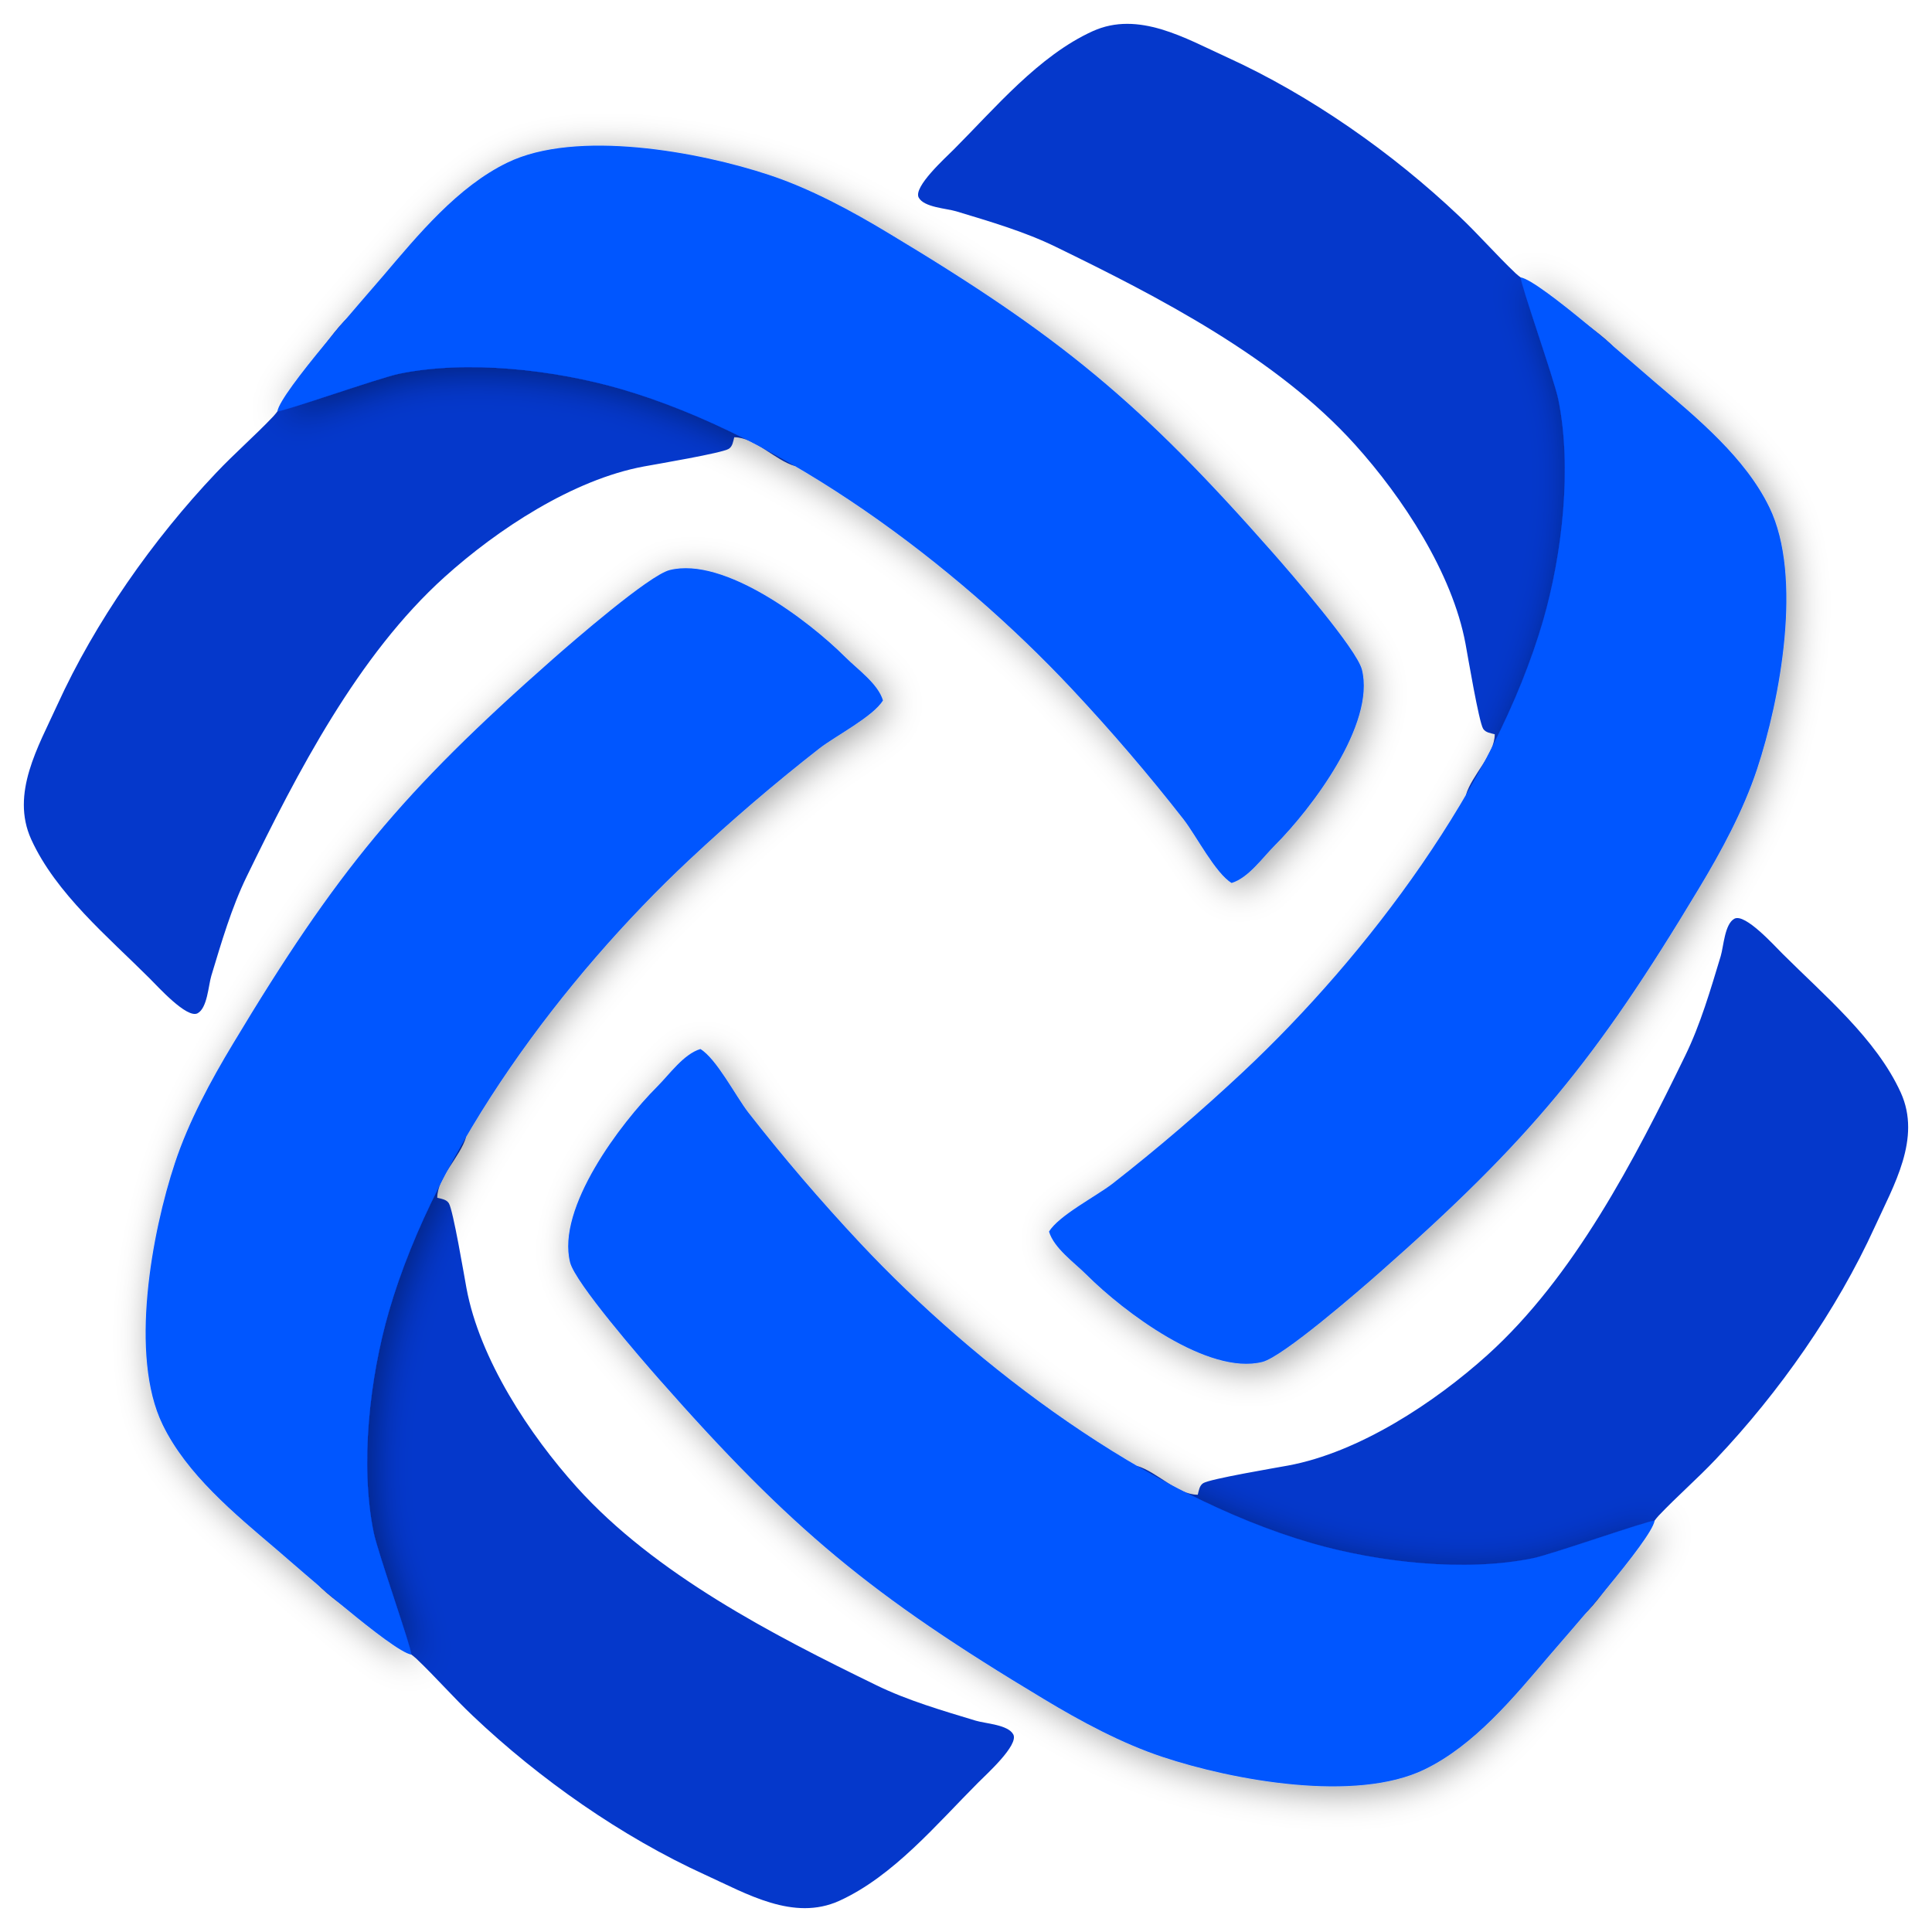
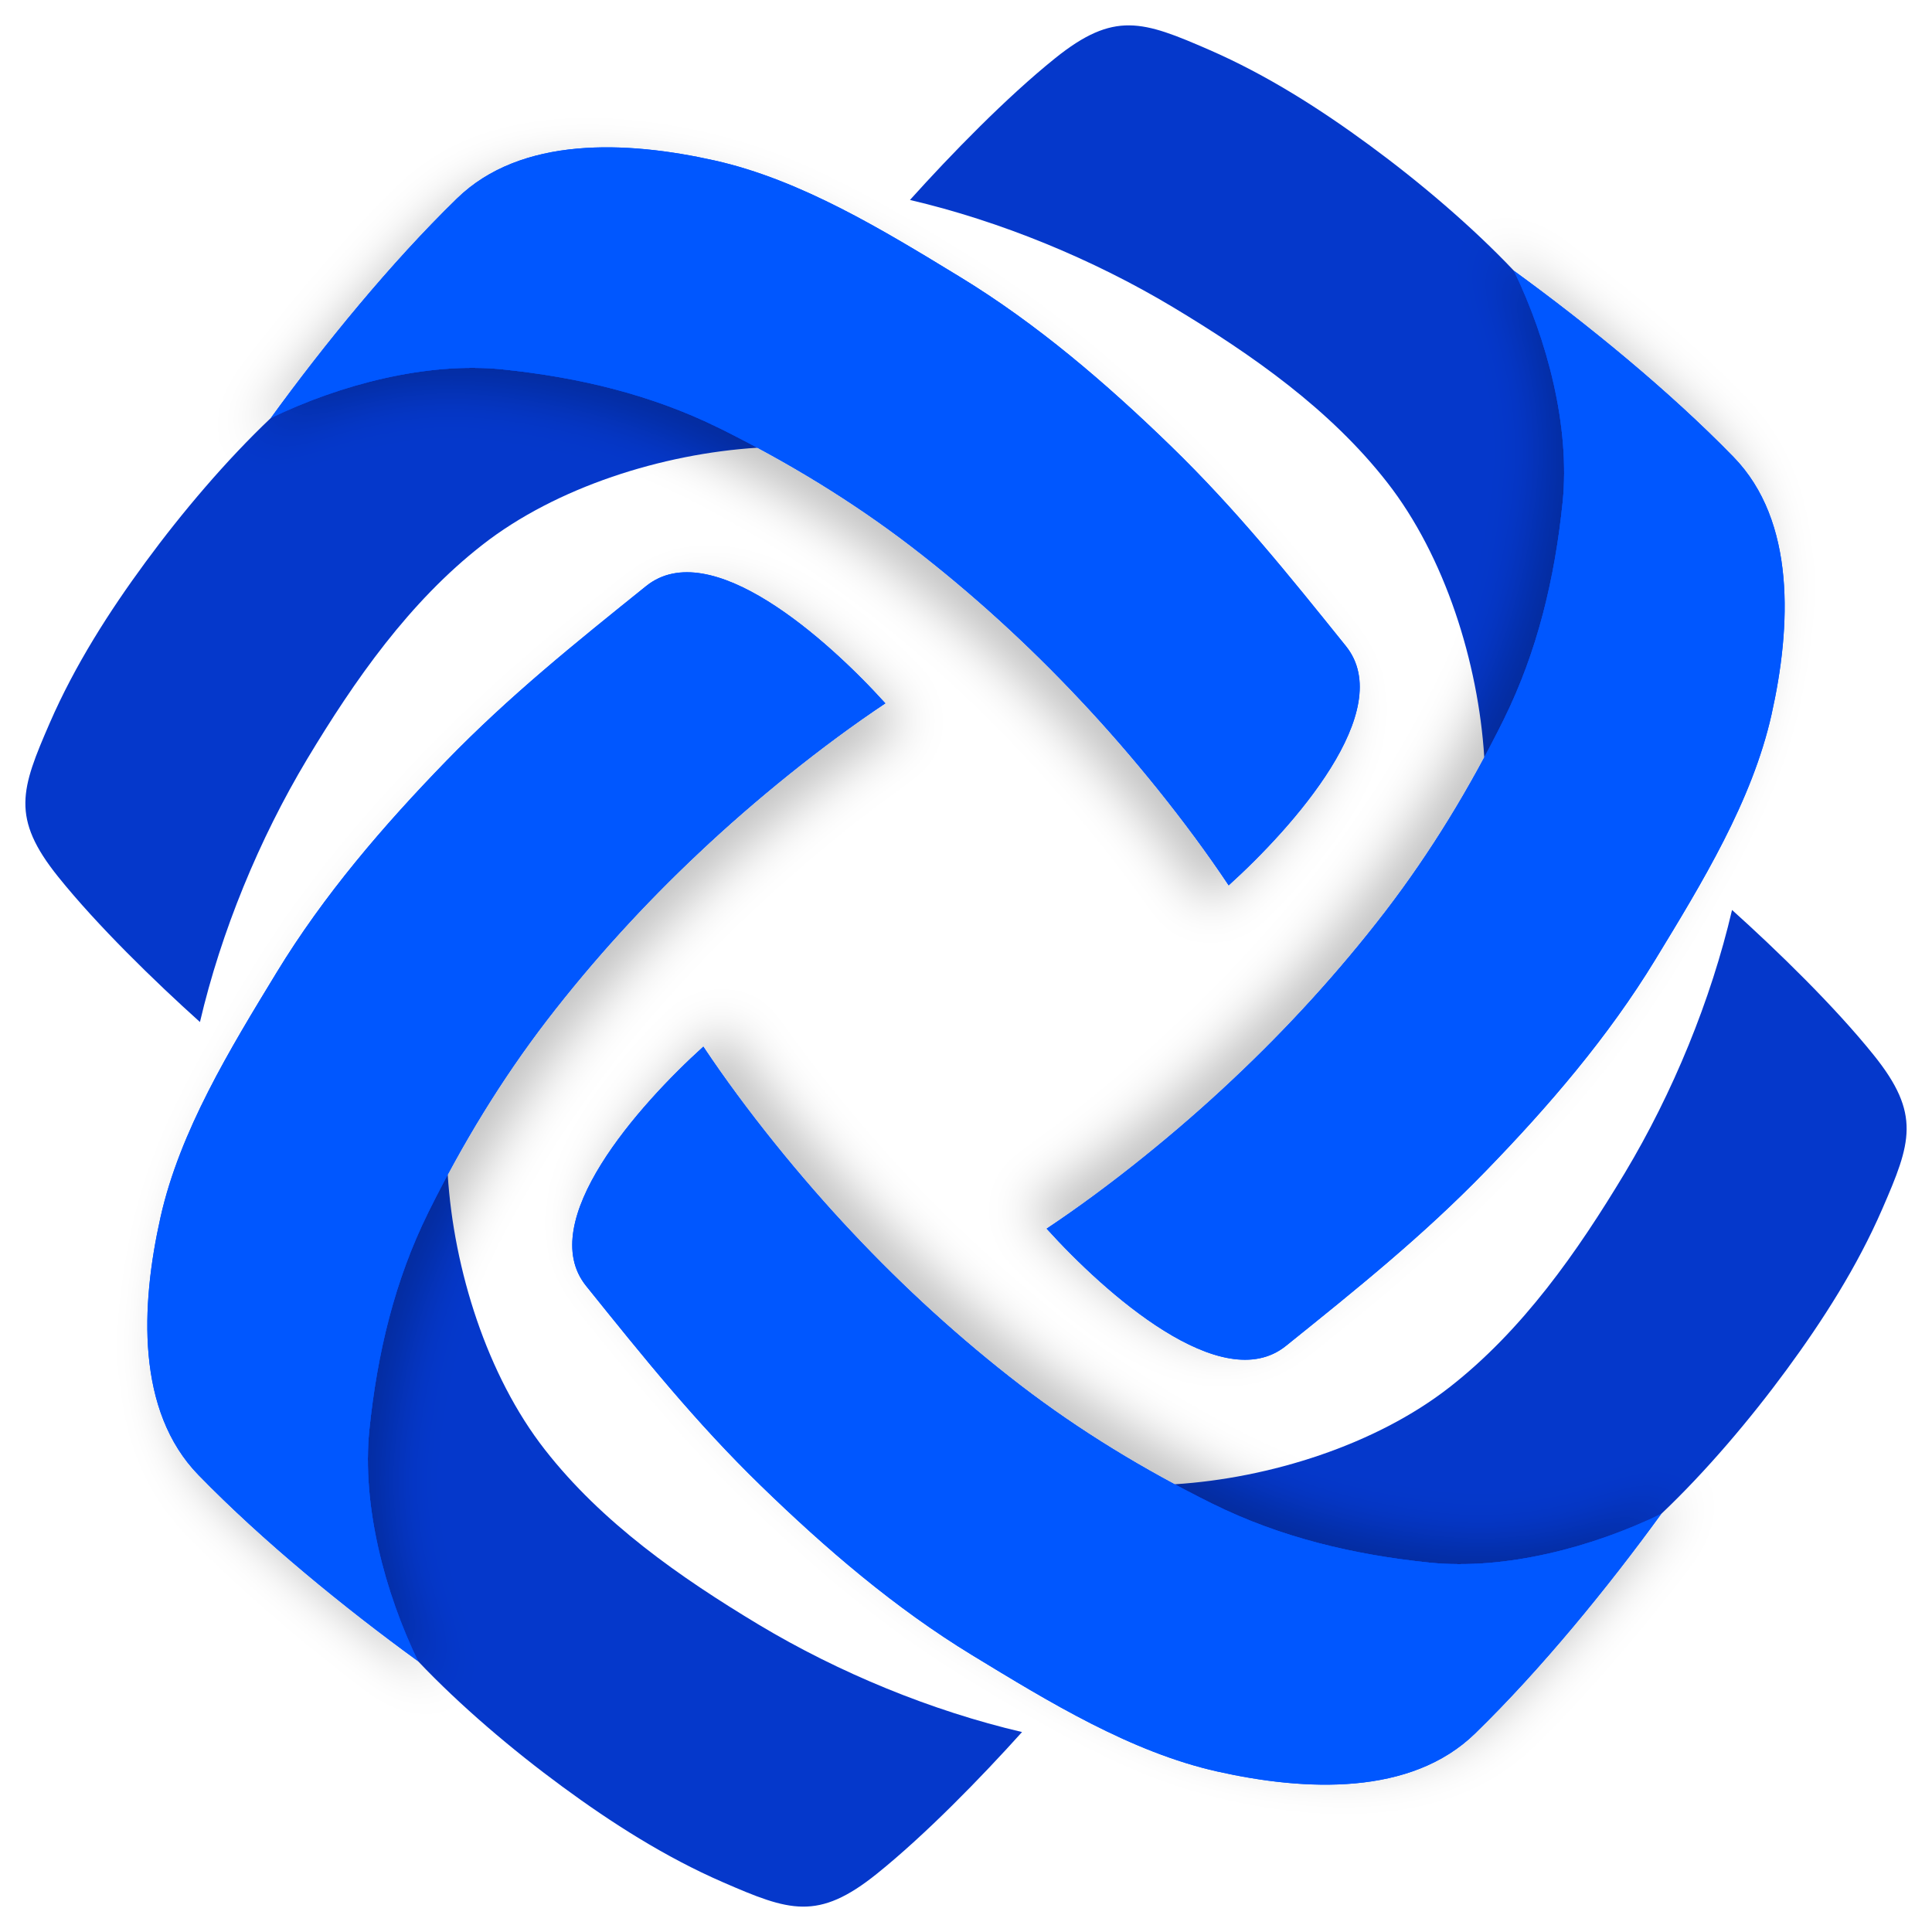
- <svg xmlns="http://www.w3.org/2000/svg" viewBox="-98.2 -98.2 196.4 196.4" width="512" height="512">
+ <svg xmlns="http://www.w3.org/2000/svg" viewBox="-98.6 -98.6 197.2 197.2" width="512" height="512">
  <defs>
-     <filter id="s" x="-10%" y="-10%" width="120%" height="120%" color-interpolation-filters="sRGB">
-       <feDropShadow dx="0.6" dy="0.57" stdDeviation="1.79" flood-color="#000" flood-opacity="0.4" />
+     <filter id="cleo-shadow-1" x="-20%" y="-20%" width="140%" height="140%" color-interpolation-filters="sRGB">
+       <feDropShadow dx="-2.08" dy="2.04" stdDeviation="2.45" flood-color="#000" flood-opacity="0.24" />
    </filter>
  </defs>
-   <path fill="#0538CB" d="M-17.38,-50.82C-19.41,-51.41 -21.47,-53.75 -23.56,-53.75C-23.67,-53.34 -23.72,-52.82 -24.12,-52.57C-24.85,-52.13 -31.4,-51.03 -32.75,-50.78C-39.97,-49.44 -47.64,-44.38 -53,-39.55C-61.82,-31.6 -67.99,-19.64 -73.11,-9.12C-74.66,-5.95 -75.7,-2.37 -76.72,1C-77.02,2 -77.12,4.28 -78.12,4.81C-79.21,5.37 -82.17,2.07 -83,1.25C-87.19,-2.94 -92.53,-7.38 -95.03,-12.88C-97.14,-17.54 -94.3,-22.31 -92.38,-26.53C-88.52,-35 -82.66,-43.35 -76.24,-50.12C-74.36,-52.11 -72.28,-53.91 -70.41,-55.88C-69.33,-57 -64.02,-65.42 -62.52,-66.12C-57.52,-68.48 -48.14,-67.7 -42.75,-67.17C-36.59,-66.56 -24.89,-63.43 -19.86,-59.75C-17.85,-58.28 -14.99,-52.81 -17.38,-50.82ZM50.82,-17.38C51.41,-19.41 53.75,-21.47 53.75,-23.56C53.34,-23.67 52.82,-23.72 52.57,-24.12C52.13,-24.85 51.03,-31.4 50.78,-32.75C49.44,-39.97 44.38,-47.64 39.55,-53C31.6,-61.82 19.64,-67.99 9.12,-73.11C5.95,-74.66 2.37,-75.7 -1,-76.72C-2,-77.02 -4.28,-77.12 -4.81,-78.12C-5.37,-79.21 -2.07,-82.17 -1.25,-83C2.94,-87.19 7.38,-92.53 12.88,-95.03C17.54,-97.14 22.31,-94.3 26.53,-92.38C35,-88.52 43.35,-82.66 50.12,-76.24C52.11,-74.36 53.91,-72.28 55.88,-70.41C57,-69.33 65.42,-64.02 66.12,-62.52C68.48,-57.52 67.7,-48.14 67.17,-42.75C66.56,-36.59 63.43,-24.89 59.75,-19.86C58.28,-17.85 52.81,-14.99 50.82,-17.38ZM17.38,50.82C19.41,51.41 21.47,53.75 23.56,53.75C23.67,53.34 23.72,52.82 24.12,52.57C24.85,52.13 31.4,51.03 32.75,50.78C39.97,49.44 47.64,44.38 53,39.55C61.82,31.6 67.99,19.64 73.11,9.12C74.66,5.95 75.7,2.37 76.72,-1C77.02,-2 77.12,-4.28 78.12,-4.81C79.21,-5.37 82.17,-2.07 83,-1.25C87.19,2.94 92.53,7.38 95.03,12.88C97.14,17.54 94.3,22.31 92.38,26.53C88.52,35 82.66,43.35 76.24,50.12C74.36,52.11 72.28,53.91 70.41,55.88C69.33,57 64.02,65.42 62.52,66.12C57.52,68.48 48.14,67.7 42.75,67.17C36.59,66.56 24.89,63.43 19.86,59.75C17.85,58.28 14.99,52.81 17.38,50.82ZM-50.82,17.38C-51.41,19.41 -53.75,21.47 -53.75,23.56C-53.34,23.67 -52.82,23.72 -52.57,24.12C-52.13,24.85 -51.03,31.4 -50.78,32.75C-49.44,39.97 -44.38,47.64 -39.55,53C-31.6,61.82 -19.64,67.99 -9.12,73.11C-5.95,74.66 -2.37,75.7 1,76.72C2,77.02 4.28,77.12 4.81,78.12C5.37,79.21 2.07,82.17 1.25,83C-2.94,87.19 -7.38,92.53 -12.88,95.03C-17.54,97.14 -22.31,94.3 -26.53,92.38C-35,88.52 -43.35,82.66 -50.12,76.24C-52.11,74.36 -53.91,72.28 -55.88,70.41C-57,69.33 -65.42,64.02 -66.12,62.52C-68.48,57.52 -67.7,48.14 -67.17,42.75C-66.56,36.59 -63.43,24.89 -59.75,19.86C-58.28,17.85 -52.81,14.99 -50.82,17.38Z" />
-   <path fill="#0057FF" filter="url(#s)" d="M27,-8.44C25.37,-9.42 23.41,-13.23 22.14,-14.88C18.54,-19.49 14.75,-23.91 10.75,-28.18C-1.12,-40.84 -18.34,-53.79 -35.12,-58.67C-41.87,-60.62 -50.69,-61.63 -57.62,-60.21C-59.58,-59.81 -69.48,-56.32 -70,-56.39C-69.7,-58.31 -61.08,-68 -59.28,-70.12C-55.69,-74.34 -51.68,-79.22 -46.62,-81.67C-39.61,-85.08 -27.13,-82.78 -20,-80.41C-15.83,-79.03 -11.64,-76.77 -7.88,-74.5C9.59,-64.01 17.69,-57.34 31.2,-42C32.96,-40 39.74,-32.2 40.25,-30.12C41.63,-24.6 35.15,-16.02 31.38,-12.25C30.14,-11.01 28.7,-8.95 27,-8.44ZM8.44,27C9.42,25.37 13.23,23.41 14.88,22.14C19.49,18.54 23.91,14.75 28.18,10.75C40.84,-1.12 53.79,-18.34 58.67,-35.12C60.62,-41.87 61.63,-50.69 60.21,-57.62C59.81,-59.58 56.32,-69.48 56.39,-70C58.31,-69.7 68,-61.08 70.12,-59.28C74.34,-55.69 79.22,-51.68 81.67,-46.62C85.08,-39.61 82.78,-27.13 80.41,-20C79.03,-15.83 76.77,-11.64 74.5,-7.88C64.01,9.59 57.34,17.69 42,31.2C40,32.96 32.2,39.74 30.12,40.25C24.6,41.63 16.02,35.15 12.25,31.38C11.01,30.14 8.95,28.7 8.44,27ZM-27,8.44C-25.37,9.42 -23.41,13.23 -22.14,14.88C-18.54,19.49 -14.75,23.91 -10.75,28.18C1.12,40.84 18.34,53.79 35.12,58.67C41.87,60.62 50.69,61.63 57.62,60.21C59.58,59.81 69.48,56.32 70,56.39C69.7,58.31 61.08,68 59.28,70.12C55.69,74.34 51.68,79.22 46.62,81.67C39.61,85.08 27.13,82.78 20,80.41C15.83,79.03 11.64,76.77 7.88,74.5C-9.59,64.01 -17.69,57.34 -31.2,42C-32.96,40 -39.74,32.2 -40.25,30.12C-41.63,24.6 -35.15,16.02 -31.38,12.25C-30.14,11.01 -28.7,8.95 -27,8.44ZM-8.44,-27C-9.42,-25.37 -13.23,-23.41 -14.88,-22.14C-19.49,-18.54 -23.91,-14.75 -28.18,-10.75C-40.84,1.12 -53.79,18.34 -58.67,35.12C-60.62,41.87 -61.63,50.69 -60.21,57.62C-59.81,59.58 -56.32,69.48 -56.39,70C-58.31,69.7 -68,61.08 -70.12,59.28C-74.34,55.69 -79.22,51.68 -81.67,46.62C-85.08,39.61 -82.78,27.13 -80.41,20C-79.03,15.83 -76.77,11.64 -74.5,7.88C-64.01,-9.59 -57.34,-17.69 -42,-31.2C-40,-32.96 -32.2,-39.74 -30.12,-40.25C-24.6,-41.63 -16.02,-35.15 -12.25,-31.38C-11.01,-30.14 -8.95,-28.7 -8.44,-27Z" />
+   <g transform="rotate(0)">
+     <path fill="#0538CB" d="M-78.19,5.72C-82.85,1.53 -88.68,-4.15 -92.65,-9.09C-97.51,-15.13 -96.46,-18.05 -93.52,-24.81C-90.96,-30.70 -87.45,-36.19 -83.75,-41.22C-80.04,-46.27 -75.52,-51.61 -70.96,-55.93L-70.64,-56.17L-70.31,-56.41L-69.98,-56.65L-69.64,-56.89L-69.30,-57.13L-68.96,-57.37L-68.61,-57.61L-68.26,-57.85L-67.91,-58.09L-67.55,-58.33L-67.19,-58.57L-66.83,-58.79L-66.43,-58.94L-66.03,-59.09L-65.63,-59.23L-65.23,-59.37L-64.82,-59.51L-64.41,-59.64L-64.00,-59.77L-63.59,-59.90L-63.18,-60.03L-62.77,-60.15L-62.35,-60.27L-61.94,-60.38L-61.52,-60.50L-61.10,-60.61L-60.68,-60.71L-60.26,-60.81L-59.84,-60.91L-59.42,-61.01L-58.99,-61.10L-58.57,-61.19L-58.15,-61.27L-57.72,-61.35L-57.30,-61.43L-56.87,-61.50L-56.45,-61.57L-56.02,-61.63L-55.60,-61.69L-55.17,-61.74L-54.74,-61.79L-54.32,-61.84L-53.89,-61.88L-53.47,-61.92L-53.05,-61.95L-52.62,-61.98L-52.20,-62.00L-51.78,-62.02L-51.36,-62.04L-50.94,-62.05L-50.52,-62.05L-50.10,-62.05L-49.68,-62.04L-49.27,-62.03L-48.85,-62.01L-48.44,-61.99L-48.03,-61.96L-47.62,-61.93L-47.22,-61.89L-47.21,-61.89L-46.81,-61.85L-46.42,-61.81L-46.02,-61.76L-45.62,-61.71L-45.23,-61.67L-44.83,-61.61L-44.44,-61.56L-44.05,-61.51L-43.65,-61.45L-43.26,-61.40L-42.87,-61.34L-42.48,-61.27L-42.08,-61.21L-41.69,-61.15L-41.30,-61.08L-40.91,-61.01L-40.52,-60.94L-40.13,-60.86L-39.75,-60.79L-39.36,-60.71L-38.97,-60.63L-38.58,-60.55L-38.20,-60.46L-37.81,-60.38L-37.43,-60.29L-37.04,-60.20L-36.66,-60.10L-36.27,-60.01L-35.89,-59.91L-35.51,-59.81L-35.13,-59.71L-34.74,-59.60L-34.36,-59.49L-33.98,-59.38L-33.60,-59.27L-33.22,-59.16L-32.85,-59.04L-32.47,-58.92L-32.09,-58.80L-31.71,-58.67L-31.34,-58.54L-30.96,-58.41L-30.59,-58.28L-30.21,-58.14L-29.84,-58.01L-29.47,-57.87L-29.10,-57.72L-28.72,-57.58L-28.35,-57.43L-27.98,-57.27L-27.61,-57.12L-27.25,-56.96L-26.88,-56.80L-26.51,-56.64L-26.14,-56.47L-25.78,-56.30L-25.41,-56.13L-25.05,-55.95L-24.69,-55.78L-24.68,-55.77L-24.62,-55.74L-24.55,-55.71L-24.49,-55.68L-24.42,-55.64L-24.35,-55.61L-24.29,-55.58L-24.22,-55.54L-24.16,-55.51L-24.09,-55.48L-24.03,-55.45L-23.96,-55.41L-23.89,-55.38L-23.83,-55.35L-23.76,-55.31L-23.70,-55.28L-23.63,-55.25L-23.56,-55.21L-23.50,-55.18L-23.43,-55.15L-23.37,-55.11L-23.30,-55.08L-23.24,-55.05L-23.17,-55.01L-23.11,-54.98L-23.04,-54.95L-22.97,-54.91L-22.91,-54.88L-22.84,-54.85L-22.78,-54.81L-22.71,-54.78L-22.65,-54.74L-22.58,-54.71L-22.52,-54.68L-22.45,-54.64L-22.39,-54.61L-22.32,-54.57L-22.26,-54.54L-22.19,-54.51L-22.13,-54.47L-22.06,-54.44L-22.00,-54.40L-21.93,-54.37L-21.87,-54.34L-21.80,-54.30L-21.73,-54.27L-21.67,-54.23L-21.60,-54.20L-21.54,-54.17L-21.47,-54.13L-21.41,-54.10L-21.35,-54.06L-21.28,-54.03L-21.22,-53.99L-21.15,-53.96L-21.09,-53.92L-21.02,-53.89L-20.96,-53.86L-20.89,-53.82L-21.30,-52.90C-30.97,-52.29 -41.81,-48.89 -49.36,-42.99C-56.82,-37.17 -62.40,-29.19 -67.25,-21.12C-72.14,-12.96 -76.03,-3.52 -78.19,5.72Z" />
+   </g>
+   <g transform="rotate(90)">
+     <path fill="#0538CB" d="M-78.19,5.72C-82.85,1.53 -88.68,-4.15 -92.65,-9.09C-97.51,-15.13 -96.46,-18.05 -93.52,-24.81C-90.96,-30.70 -87.45,-36.19 -83.75,-41.22C-80.04,-46.27 -75.52,-51.61 -70.96,-55.93L-70.64,-56.17L-70.31,-56.41L-69.98,-56.65L-69.64,-56.89L-69.30,-57.13L-68.96,-57.37L-68.61,-57.61L-68.26,-57.85L-67.91,-58.09L-67.55,-58.33L-67.19,-58.57L-66.83,-58.79L-66.43,-58.94L-66.03,-59.09L-65.63,-59.23L-65.23,-59.37L-64.82,-59.51L-64.41,-59.64L-64.00,-59.77L-63.59,-59.90L-63.18,-60.03L-62.77,-60.15L-62.35,-60.27L-61.94,-60.38L-61.52,-60.50L-61.10,-60.61L-60.68,-60.71L-60.26,-60.81L-59.84,-60.91L-59.42,-61.01L-58.99,-61.10L-58.57,-61.19L-58.15,-61.27L-57.72,-61.35L-57.30,-61.43L-56.87,-61.50L-56.45,-61.57L-56.02,-61.63L-55.60,-61.69L-55.17,-61.74L-54.74,-61.79L-54.32,-61.84L-53.89,-61.88L-53.47,-61.92L-53.05,-61.95L-52.62,-61.98L-52.20,-62.00L-51.78,-62.02L-51.36,-62.04L-50.94,-62.05L-50.52,-62.05L-50.10,-62.05L-49.68,-62.04L-49.27,-62.03L-48.85,-62.01L-48.44,-61.99L-48.03,-61.96L-47.62,-61.93L-47.22,-61.89L-47.21,-61.89L-46.81,-61.85L-46.42,-61.81L-46.02,-61.76L-45.62,-61.71L-45.23,-61.67L-44.83,-61.61L-44.44,-61.56L-44.05,-61.51L-43.65,-61.45L-43.26,-61.40L-42.87,-61.34L-42.48,-61.27L-42.08,-61.21L-41.69,-61.15L-41.30,-61.08L-40.91,-61.01L-40.52,-60.94L-40.13,-60.86L-39.75,-60.79L-39.36,-60.71L-38.97,-60.63L-38.58,-60.55L-38.20,-60.46L-37.81,-60.38L-37.43,-60.29L-37.04,-60.20L-36.66,-60.10L-36.27,-60.01L-35.89,-59.91L-35.51,-59.81L-35.13,-59.71L-34.74,-59.60L-34.36,-59.49L-33.98,-59.38L-33.60,-59.27L-33.22,-59.16L-32.85,-59.04L-32.47,-58.92L-32.09,-58.80L-31.71,-58.67L-31.34,-58.54L-30.96,-58.41L-30.59,-58.28L-30.21,-58.14L-29.84,-58.01L-29.47,-57.87L-29.10,-57.72L-28.72,-57.58L-28.35,-57.43L-27.98,-57.27L-27.61,-57.12L-27.25,-56.96L-26.88,-56.80L-26.51,-56.64L-26.14,-56.47L-25.78,-56.30L-25.41,-56.13L-25.05,-55.95L-24.69,-55.78L-24.68,-55.77L-24.62,-55.74L-24.55,-55.71L-24.49,-55.68L-24.42,-55.64L-24.35,-55.61L-24.29,-55.58L-24.22,-55.54L-24.16,-55.51L-24.09,-55.48L-24.03,-55.45L-23.96,-55.41L-23.89,-55.38L-23.83,-55.35L-23.76,-55.31L-23.70,-55.28L-23.63,-55.25L-23.56,-55.21L-23.50,-55.18L-23.43,-55.15L-23.37,-55.11L-23.30,-55.08L-23.24,-55.05L-23.17,-55.01L-23.11,-54.98L-23.04,-54.95L-22.97,-54.91L-22.91,-54.88L-22.84,-54.85L-22.78,-54.81L-22.71,-54.78L-22.65,-54.74L-22.58,-54.71L-22.52,-54.68L-22.45,-54.64L-22.39,-54.61L-22.32,-54.57L-22.26,-54.54L-22.19,-54.51L-22.13,-54.47L-22.06,-54.44L-22.00,-54.40L-21.93,-54.37L-21.87,-54.34L-21.80,-54.30L-21.73,-54.27L-21.67,-54.23L-21.60,-54.20L-21.54,-54.17L-21.47,-54.13L-21.41,-54.10L-21.35,-54.06L-21.28,-54.03L-21.22,-53.99L-21.15,-53.96L-21.09,-53.92L-21.02,-53.89L-20.96,-53.86L-20.89,-53.82L-21.30,-52.90C-30.97,-52.29 -41.81,-48.89 -49.36,-42.99C-56.82,-37.17 -62.40,-29.19 -67.25,-21.12C-72.14,-12.96 -76.03,-3.52 -78.19,5.72Z" />
+   </g>
+   <g transform="rotate(180)">
+     <path fill="#0538CB" d="M-78.19,5.72C-82.85,1.53 -88.68,-4.15 -92.65,-9.09C-97.51,-15.13 -96.46,-18.05 -93.52,-24.81C-90.96,-30.70 -87.45,-36.19 -83.75,-41.22C-80.04,-46.27 -75.52,-51.61 -70.96,-55.93L-70.64,-56.17L-70.31,-56.41L-69.98,-56.65L-69.64,-56.89L-69.30,-57.13L-68.96,-57.37L-68.61,-57.61L-68.26,-57.85L-67.91,-58.09L-67.55,-58.33L-67.19,-58.57L-66.83,-58.79L-66.43,-58.94L-66.03,-59.09L-65.63,-59.23L-65.23,-59.37L-64.82,-59.51L-64.41,-59.64L-64.00,-59.77L-63.59,-59.90L-63.18,-60.03L-62.77,-60.15L-62.35,-60.27L-61.94,-60.38L-61.52,-60.50L-61.10,-60.61L-60.68,-60.71L-60.26,-60.81L-59.84,-60.91L-59.42,-61.01L-58.99,-61.10L-58.57,-61.19L-58.15,-61.27L-57.72,-61.35L-57.30,-61.43L-56.87,-61.50L-56.45,-61.57L-56.02,-61.63L-55.60,-61.69L-55.17,-61.74L-54.74,-61.79L-54.32,-61.84L-53.89,-61.88L-53.47,-61.92L-53.05,-61.95L-52.62,-61.98L-52.20,-62.00L-51.78,-62.02L-51.36,-62.04L-50.94,-62.05L-50.52,-62.05L-50.10,-62.05L-49.68,-62.04L-49.27,-62.03L-48.85,-62.01L-48.44,-61.99L-48.03,-61.96L-47.62,-61.93L-47.22,-61.89L-47.21,-61.89L-46.81,-61.85L-46.42,-61.81L-46.02,-61.76L-45.62,-61.71L-45.23,-61.67L-44.83,-61.61L-44.44,-61.56L-44.05,-61.51L-43.65,-61.45L-43.26,-61.40L-42.87,-61.34L-42.48,-61.27L-42.08,-61.21L-41.69,-61.15L-41.30,-61.08L-40.91,-61.01L-40.52,-60.94L-40.13,-60.86L-39.75,-60.79L-39.36,-60.71L-38.97,-60.63L-38.58,-60.55L-38.20,-60.46L-37.81,-60.38L-37.43,-60.29L-37.04,-60.20L-36.66,-60.10L-36.27,-60.01L-35.89,-59.91L-35.51,-59.81L-35.13,-59.71L-34.74,-59.60L-34.36,-59.49L-33.98,-59.38L-33.60,-59.27L-33.22,-59.16L-32.85,-59.04L-32.47,-58.92L-32.09,-58.80L-31.71,-58.67L-31.34,-58.54L-30.96,-58.41L-30.59,-58.28L-30.21,-58.14L-29.84,-58.01L-29.47,-57.87L-29.10,-57.72L-28.72,-57.58L-28.35,-57.43L-27.98,-57.27L-27.61,-57.12L-27.25,-56.96L-26.88,-56.80L-26.51,-56.64L-26.14,-56.47L-25.78,-56.30L-25.41,-56.13L-25.05,-55.95L-24.69,-55.78L-24.68,-55.77L-24.62,-55.74L-24.55,-55.71L-24.49,-55.68L-24.42,-55.64L-24.35,-55.61L-24.29,-55.58L-24.22,-55.54L-24.16,-55.51L-24.09,-55.48L-24.03,-55.45L-23.96,-55.41L-23.89,-55.38L-23.83,-55.35L-23.76,-55.31L-23.70,-55.28L-23.63,-55.25L-23.56,-55.21L-23.50,-55.18L-23.43,-55.15L-23.37,-55.11L-23.30,-55.08L-23.24,-55.05L-23.17,-55.01L-23.11,-54.98L-23.04,-54.95L-22.97,-54.91L-22.91,-54.88L-22.84,-54.85L-22.78,-54.81L-22.71,-54.78L-22.65,-54.74L-22.58,-54.71L-22.52,-54.68L-22.45,-54.64L-22.39,-54.61L-22.32,-54.57L-22.26,-54.54L-22.19,-54.51L-22.13,-54.47L-22.06,-54.44L-22.00,-54.40L-21.93,-54.37L-21.87,-54.34L-21.80,-54.30L-21.73,-54.27L-21.67,-54.23L-21.60,-54.20L-21.54,-54.17L-21.47,-54.13L-21.41,-54.10L-21.35,-54.06L-21.28,-54.03L-21.22,-53.99L-21.15,-53.96L-21.09,-53.92L-21.02,-53.89L-20.96,-53.86L-20.89,-53.82L-21.30,-52.90C-30.97,-52.29 -41.81,-48.89 -49.36,-42.99C-56.82,-37.17 -62.40,-29.19 -67.25,-21.12C-72.14,-12.96 -76.03,-3.52 -78.19,5.72Z" />
+   </g>
+   <g transform="rotate(270)">
+     <path fill="#0538CB" d="M-78.19,5.72C-82.85,1.53 -88.68,-4.15 -92.65,-9.09C-97.51,-15.13 -96.46,-18.05 -93.52,-24.81C-90.96,-30.70 -87.45,-36.19 -83.75,-41.22C-80.04,-46.27 -75.52,-51.61 -70.96,-55.93L-70.64,-56.17L-70.31,-56.41L-69.98,-56.65L-69.64,-56.89L-69.30,-57.13L-68.96,-57.37L-68.61,-57.61L-68.26,-57.85L-67.91,-58.09L-67.55,-58.33L-67.19,-58.57L-66.83,-58.79L-66.43,-58.94L-66.03,-59.09L-65.63,-59.23L-65.23,-59.37L-64.82,-59.51L-64.41,-59.64L-64.00,-59.77L-63.59,-59.90L-63.18,-60.03L-62.77,-60.15L-62.35,-60.27L-61.94,-60.38L-61.52,-60.50L-61.10,-60.61L-60.68,-60.71L-60.26,-60.81L-59.84,-60.91L-59.42,-61.01L-58.99,-61.10L-58.57,-61.19L-58.15,-61.27L-57.72,-61.35L-57.30,-61.43L-56.87,-61.50L-56.45,-61.57L-56.02,-61.63L-55.60,-61.69L-55.17,-61.74L-54.74,-61.79L-54.32,-61.84L-53.89,-61.88L-53.47,-61.92L-53.05,-61.95L-52.62,-61.98L-52.20,-62.00L-51.78,-62.02L-51.36,-62.04L-50.94,-62.05L-50.52,-62.05L-50.10,-62.05L-49.68,-62.04L-49.27,-62.03L-48.85,-62.01L-48.44,-61.99L-48.03,-61.96L-47.62,-61.93L-47.22,-61.89L-47.21,-61.89L-46.81,-61.85L-46.42,-61.81L-46.02,-61.76L-45.62,-61.71L-45.23,-61.67L-44.83,-61.61L-44.44,-61.56L-44.05,-61.51L-43.65,-61.45L-43.26,-61.40L-42.87,-61.34L-42.48,-61.27L-42.08,-61.21L-41.69,-61.15L-41.30,-61.08L-40.91,-61.01L-40.52,-60.94L-40.13,-60.86L-39.75,-60.79L-39.36,-60.71L-38.97,-60.63L-38.58,-60.55L-38.20,-60.46L-37.81,-60.38L-37.43,-60.29L-37.04,-60.20L-36.66,-60.10L-36.27,-60.01L-35.89,-59.91L-35.51,-59.81L-35.13,-59.71L-34.74,-59.60L-34.36,-59.49L-33.98,-59.38L-33.60,-59.27L-33.22,-59.16L-32.85,-59.04L-32.47,-58.92L-32.09,-58.80L-31.71,-58.67L-31.34,-58.54L-30.96,-58.41L-30.59,-58.28L-30.21,-58.14L-29.84,-58.01L-29.47,-57.87L-29.10,-57.72L-28.72,-57.58L-28.35,-57.43L-27.98,-57.27L-27.61,-57.12L-27.25,-56.96L-26.88,-56.80L-26.51,-56.64L-26.14,-56.47L-25.78,-56.30L-25.41,-56.13L-25.05,-55.95L-24.69,-55.78L-24.68,-55.77L-24.62,-55.74L-24.55,-55.71L-24.49,-55.68L-24.42,-55.64L-24.35,-55.61L-24.29,-55.58L-24.22,-55.54L-24.16,-55.51L-24.09,-55.48L-24.03,-55.45L-23.96,-55.41L-23.89,-55.38L-23.83,-55.35L-23.76,-55.31L-23.70,-55.28L-23.63,-55.25L-23.56,-55.21L-23.50,-55.18L-23.43,-55.15L-23.37,-55.11L-23.30,-55.08L-23.24,-55.05L-23.17,-55.01L-23.11,-54.98L-23.04,-54.95L-22.97,-54.91L-22.91,-54.88L-22.84,-54.85L-22.78,-54.81L-22.71,-54.78L-22.65,-54.74L-22.58,-54.71L-22.52,-54.68L-22.45,-54.64L-22.39,-54.61L-22.32,-54.57L-22.26,-54.54L-22.19,-54.51L-22.13,-54.47L-22.06,-54.44L-22.00,-54.40L-21.93,-54.37L-21.87,-54.34L-21.80,-54.30L-21.73,-54.27L-21.67,-54.23L-21.60,-54.20L-21.54,-54.17L-21.47,-54.13L-21.41,-54.10L-21.35,-54.06L-21.28,-54.03L-21.22,-53.99L-21.15,-53.96L-21.09,-53.92L-21.02,-53.89L-20.96,-53.86L-20.89,-53.82L-21.30,-52.90C-30.97,-52.29 -41.81,-48.89 -49.36,-42.99C-56.82,-37.17 -62.40,-29.19 -67.25,-21.12C-72.14,-12.96 -76.03,-3.52 -78.19,5.72Z" />
+   </g>
+   <g transform="rotate(0)">
+     <path fill="#0057FF" filter="url(#cleo-shadow-1)" d="M26.81,-8.23C22.52,-14.68 16.87,-21.64 11.59,-27.23C6.33,-32.83 0.58,-38.08 -5.53,-42.78C-11.64,-47.47 -18.19,-51.44 -25.13,-54.88C-32.14,-58.35 -39.58,-60.10 -47.31,-60.90C-55.05,-61.69 -63.95,-59.33 -70.96,-55.93C-65.51,-63.43 -58.70,-71.78 -51.97,-78.33C-45.41,-84.73 -34.64,-84.23 -25.66,-82.22C-16.85,-80.25 -8.47,-75.12 -0.64,-70.35C7.24,-65.55 14.31,-59.48 20.94,-53.04C27.60,-46.57 32.94,-39.91 38.78,-32.65C44.04,-26.11 33.38,-14.17 26.81,-8.23Z" />
+   </g>
+   <g transform="rotate(90)">
+     <path fill="#0057FF" filter="url(#cleo-shadow-1)" d="M26.81,-8.23C22.52,-14.68 16.87,-21.64 11.59,-27.23C6.33,-32.83 0.58,-38.08 -5.53,-42.78C-11.64,-47.47 -18.19,-51.44 -25.13,-54.88C-32.14,-58.35 -39.58,-60.10 -47.31,-60.90C-55.05,-61.69 -63.95,-59.33 -70.96,-55.93C-65.51,-63.43 -58.70,-71.78 -51.97,-78.33C-45.41,-84.73 -34.64,-84.23 -25.66,-82.22C-16.85,-80.25 -8.47,-75.12 -0.64,-70.35C7.24,-65.55 14.31,-59.48 20.94,-53.04C27.60,-46.57 32.94,-39.91 38.78,-32.65C44.04,-26.11 33.38,-14.17 26.81,-8.23Z" />
+   </g>
+   <g transform="rotate(180)">
+     <path fill="#0057FF" filter="url(#cleo-shadow-1)" d="M26.81,-8.23C22.52,-14.68 16.87,-21.64 11.59,-27.23C6.33,-32.83 0.58,-38.08 -5.53,-42.78C-11.64,-47.47 -18.19,-51.44 -25.13,-54.88C-32.14,-58.35 -39.58,-60.10 -47.31,-60.90C-55.05,-61.69 -63.95,-59.33 -70.96,-55.93C-65.51,-63.43 -58.70,-71.78 -51.97,-78.33C-45.41,-84.73 -34.64,-84.23 -25.66,-82.22C-16.85,-80.25 -8.47,-75.12 -0.64,-70.35C7.24,-65.55 14.31,-59.48 20.94,-53.04C27.60,-46.57 32.94,-39.91 38.78,-32.65C44.04,-26.11 33.38,-14.17 26.81,-8.23Z" />
+   </g>
+   <g transform="rotate(270)">
+     <path fill="#0057FF" filter="url(#cleo-shadow-1)" d="M26.81,-8.23C22.52,-14.68 16.87,-21.64 11.59,-27.23C6.33,-32.83 0.58,-38.08 -5.53,-42.78C-11.64,-47.47 -18.19,-51.44 -25.13,-54.88C-32.14,-58.35 -39.58,-60.10 -47.31,-60.90C-55.05,-61.69 -63.95,-59.33 -70.96,-55.93C-65.51,-63.43 -58.70,-71.78 -51.97,-78.33C-45.41,-84.73 -34.64,-84.23 -25.66,-82.22C-16.85,-80.25 -8.47,-75.12 -0.64,-70.35C7.24,-65.55 14.31,-59.48 20.94,-53.04C27.60,-46.57 32.94,-39.91 38.78,-32.65C44.04,-26.11 33.38,-14.17 26.81,-8.23Z" />
+   </g>
+   <g transform="rotate(0)">
+     <path fill="#0057FF" d="M26.81,-8.23C22.52,-14.68 16.87,-21.64 11.59,-27.23C6.33,-32.83 0.58,-38.08 -5.53,-42.78C-11.64,-47.47 -18.19,-51.44 -25.13,-54.88C-32.14,-58.35 -39.58,-60.10 -47.31,-60.90C-55.05,-61.69 -63.95,-59.33 -70.96,-55.93C-65.51,-63.43 -58.70,-71.78 -51.97,-78.33C-45.41,-84.73 -34.64,-84.23 -25.66,-82.22C-16.85,-80.25 -8.47,-75.12 -0.64,-70.35C7.24,-65.55 14.31,-59.48 20.94,-53.04C27.60,-46.57 32.94,-39.91 38.78,-32.65C44.04,-26.11 33.38,-14.17 26.81,-8.23Z" />
+   </g>
+   <g transform="rotate(90)">
+     <path fill="#0057FF" d="M26.81,-8.23C22.52,-14.68 16.87,-21.64 11.59,-27.23C6.33,-32.83 0.58,-38.08 -5.53,-42.78C-11.64,-47.47 -18.19,-51.44 -25.13,-54.88C-32.14,-58.35 -39.58,-60.10 -47.31,-60.90C-55.05,-61.69 -63.95,-59.33 -70.96,-55.93C-65.51,-63.43 -58.70,-71.78 -51.97,-78.33C-45.41,-84.73 -34.64,-84.23 -25.66,-82.22C-16.85,-80.25 -8.47,-75.12 -0.64,-70.35C7.24,-65.55 14.31,-59.48 20.94,-53.04C27.60,-46.57 32.94,-39.91 38.78,-32.65C44.04,-26.11 33.38,-14.17 26.81,-8.23Z" />
+   </g>
+   <g transform="rotate(180)">
+     <path fill="#0057FF" d="M26.81,-8.23C22.52,-14.68 16.87,-21.64 11.59,-27.23C6.33,-32.83 0.58,-38.08 -5.53,-42.78C-11.64,-47.47 -18.19,-51.44 -25.13,-54.88C-32.14,-58.35 -39.58,-60.10 -47.31,-60.90C-55.05,-61.69 -63.95,-59.33 -70.96,-55.93C-65.51,-63.43 -58.70,-71.78 -51.97,-78.33C-45.41,-84.73 -34.64,-84.23 -25.66,-82.22C-16.85,-80.25 -8.47,-75.12 -0.64,-70.35C7.24,-65.55 14.31,-59.48 20.94,-53.04C27.60,-46.57 32.94,-39.91 38.78,-32.65C44.04,-26.11 33.38,-14.17 26.81,-8.23Z" />
+   </g>
+   <g transform="rotate(270)">
+     <path fill="#0057FF" d="M26.81,-8.23C22.52,-14.68 16.87,-21.64 11.59,-27.23C6.33,-32.83 0.58,-38.08 -5.53,-42.78C-11.64,-47.47 -18.19,-51.44 -25.13,-54.88C-32.14,-58.35 -39.58,-60.10 -47.31,-60.90C-55.05,-61.69 -63.95,-59.33 -70.96,-55.93C-65.51,-63.43 -58.70,-71.78 -51.97,-78.33C-45.41,-84.73 -34.64,-84.23 -25.66,-82.22C-16.85,-80.25 -8.47,-75.12 -0.64,-70.35C7.24,-65.55 14.31,-59.48 20.94,-53.04C27.60,-46.57 32.94,-39.91 38.78,-32.65C44.04,-26.11 33.38,-14.17 26.81,-8.23Z" />
+   </g>
</svg>
